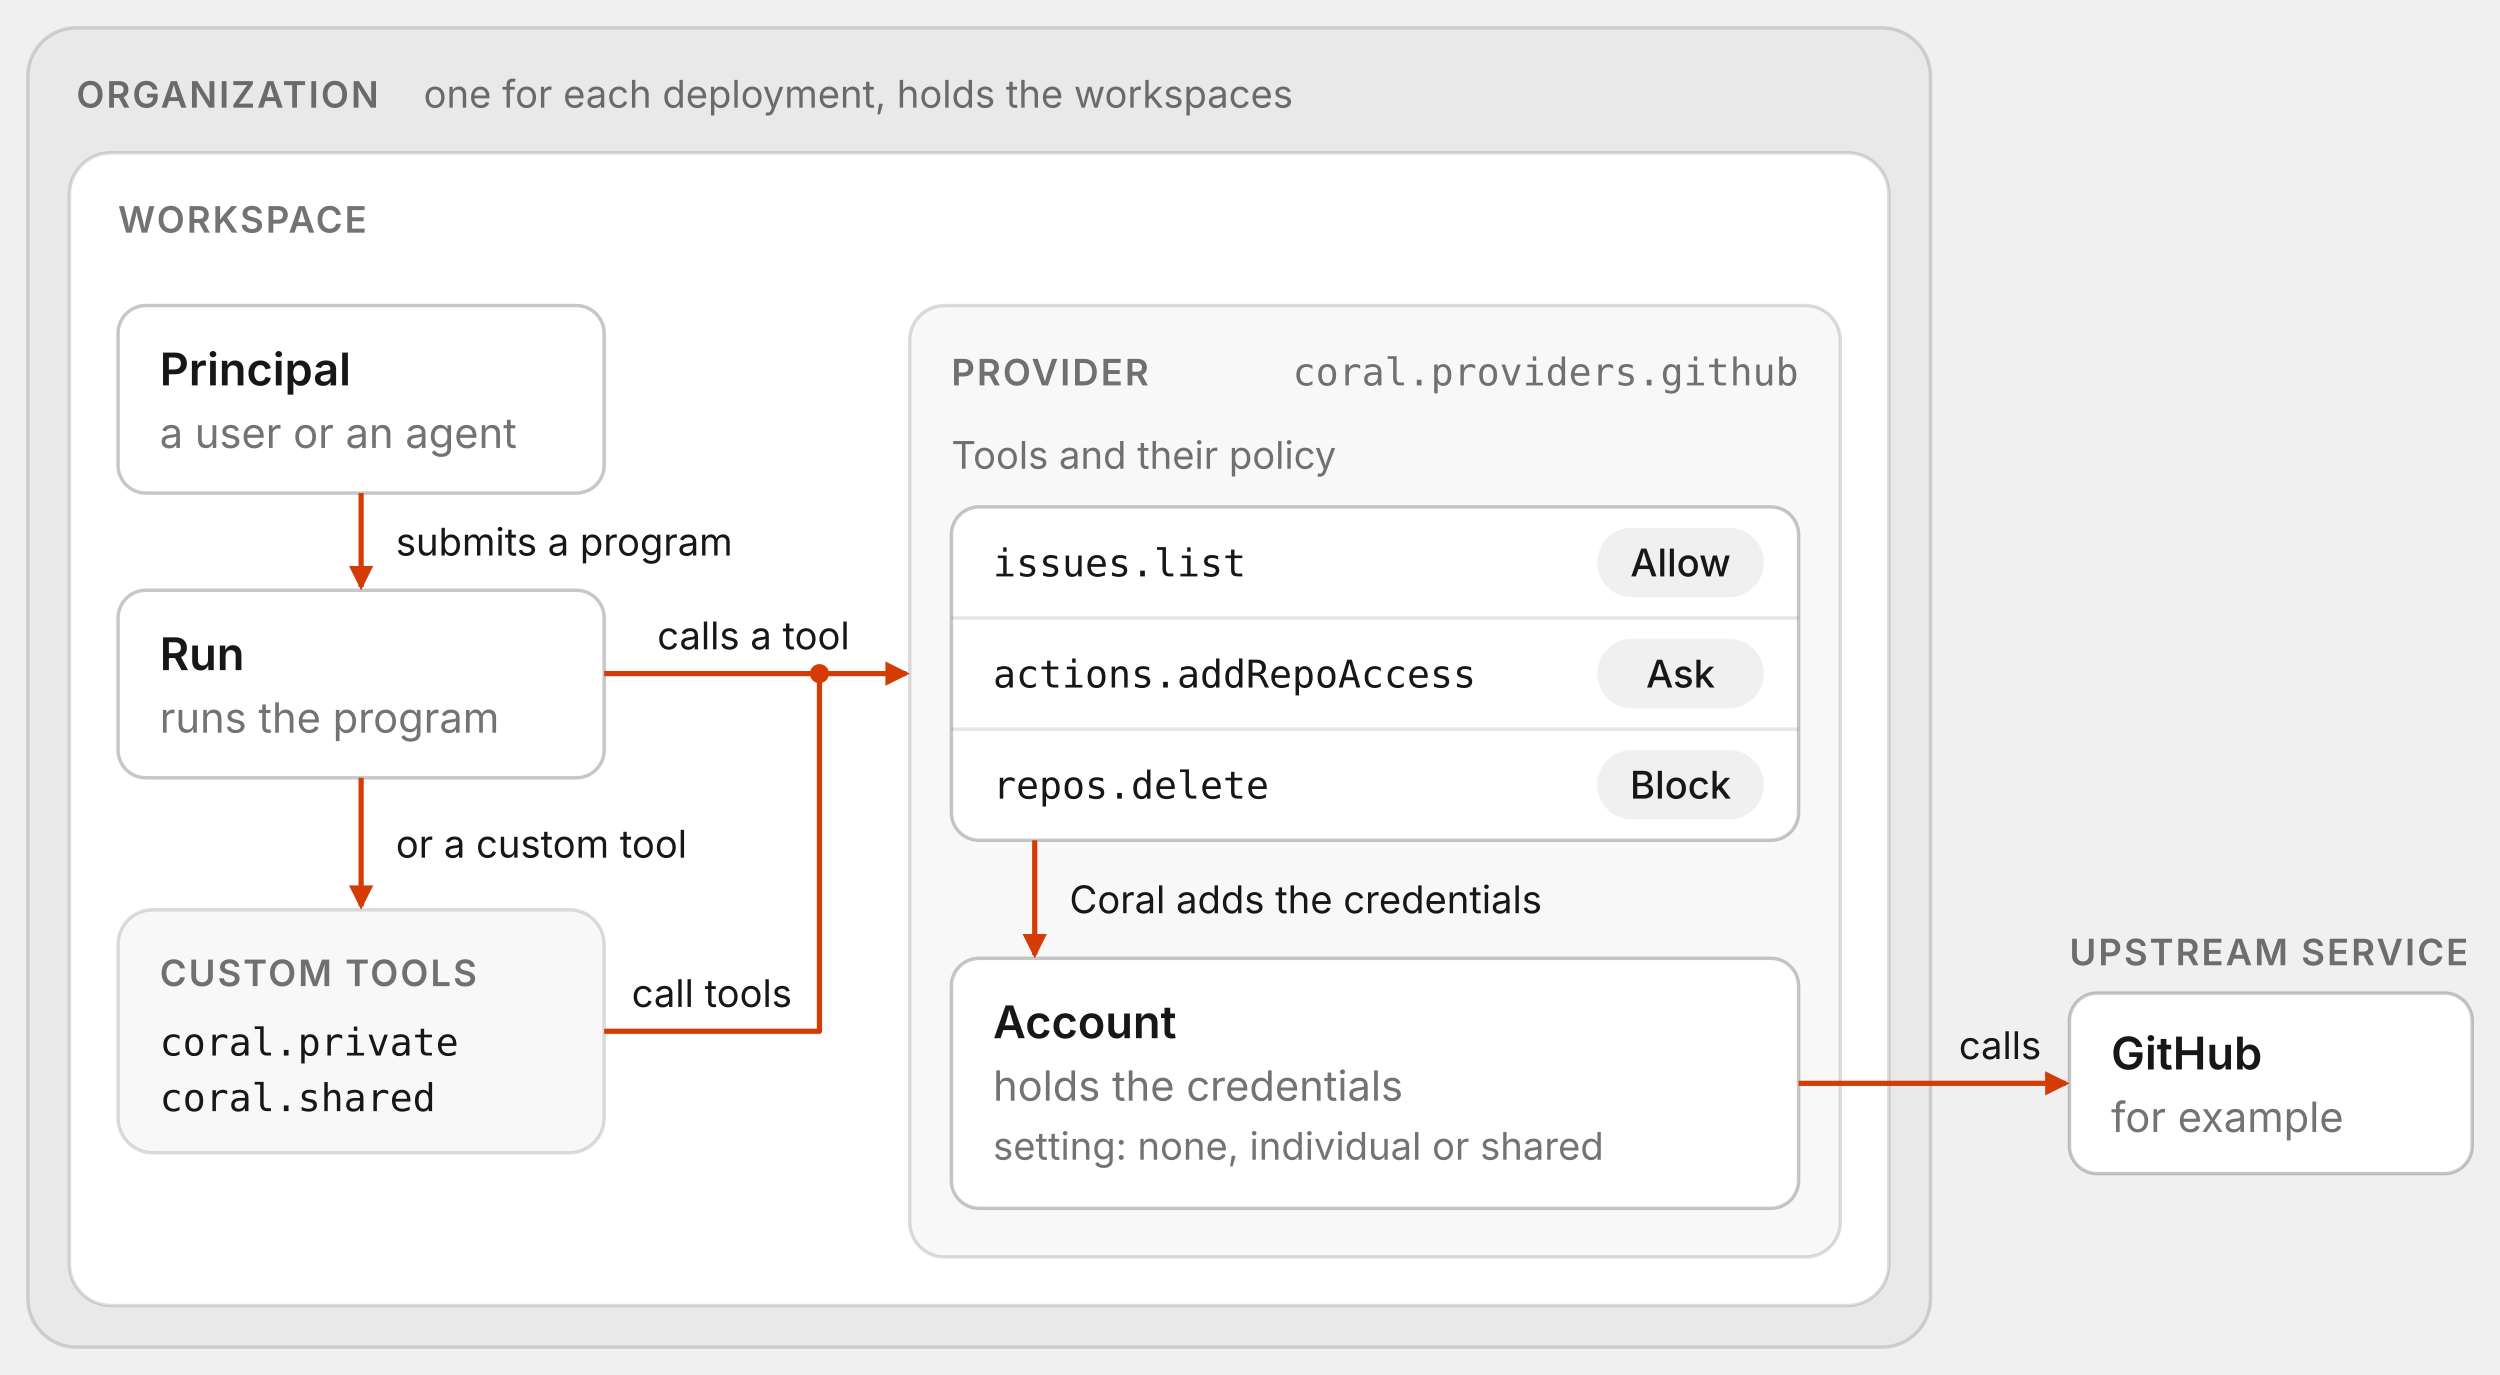
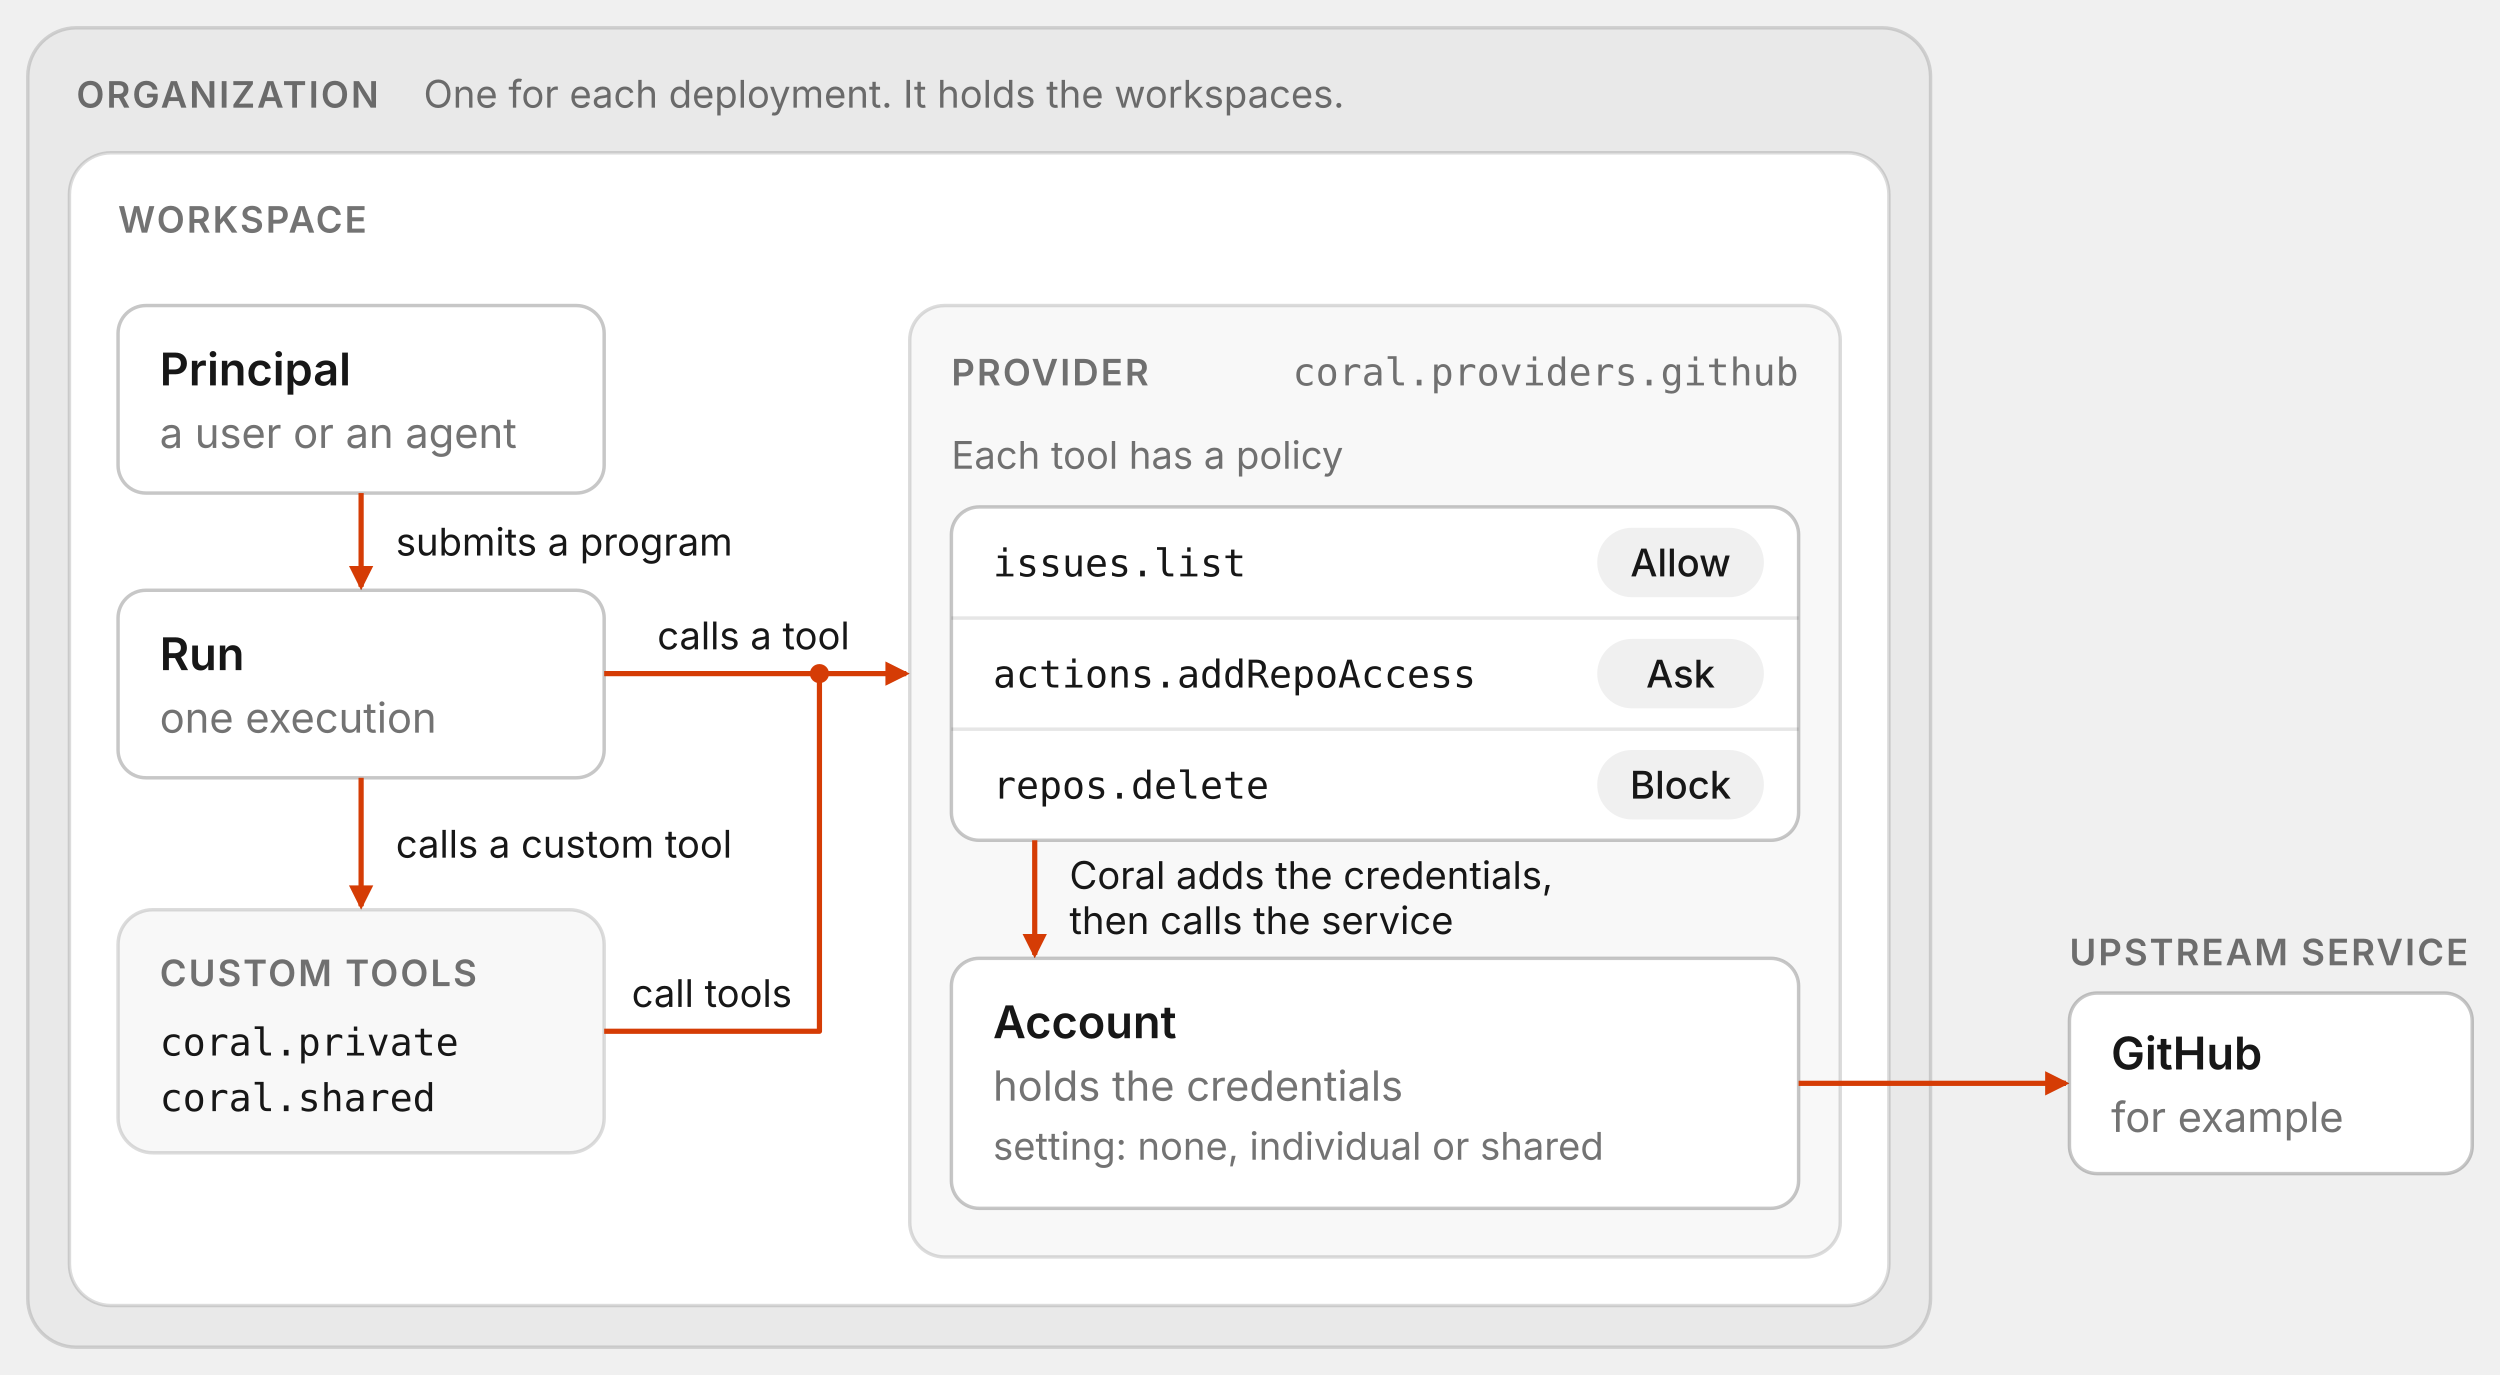
<svg xmlns="http://www.w3.org/2000/svg" viewBox="0 0 720 396" role="img" aria-labelledby="concepts-title" font-family="Inter, ui-sans-serif, system-ui, -apple-system, 'Segoe UI', Roboto, Helvetica, Arial, sans-serif" font-size="12" fill="#171717">
  <defs>
    <marker id="arrow-path" markerUnits="userSpaceOnUse" markerWidth="7" markerHeight="7" refX="6" refY="3.5" orient="auto">
      <path d="M0,0 L7,3.5 L0,7 Z" fill="#d53c05" />
    </marker>
  </defs>
  <rect x="8" y="8" width="548" height="380" rx="14" fill="#000" fill-opacity="0.03" stroke="#000" stroke-opacity="0.14" />
  <text x="22" y="31" font-size="10.5" font-weight="600" letter-spacing="0.6" fill-opacity="0.6">ORGANIZATION</text>
-   <text x="122" y="31" font-size="11" fill-opacity="0.6">one for each deployment, holds the workspaces</text>
+   <text x="122" y="31" font-size="11" fill-opacity="0.6">One for each deployment. It holds the workspaces.</text>
  <rect x="20" y="44" width="524" height="332" rx="12" fill="#fff" stroke="#000" stroke-opacity="0.14" />
  <text x="34" y="67" font-size="10.5" font-weight="600" letter-spacing="0.6" fill-opacity="0.6">WORKSPACE</text>
  <rect x="34" y="88" width="140" height="54" rx="8" fill="#fff" stroke="#000" stroke-opacity="0.22" />
  <text x="46" y="111" font-size="13" font-weight="600">Principal</text>
  <text x="46" y="129" fill-opacity="0.6">a user or an agent</text>
  <line x1="104" y1="142" x2="104" y2="169" stroke="#d53c05" stroke-width="1.5" marker-end="url(#arrow-path)" />
  <text x="114" y="160" font-size="11">submits a program</text>
  <rect x="34" y="170" width="140" height="54" rx="8" fill="#fff" stroke="#000" stroke-opacity="0.22" />
  <text x="46" y="193" font-size="13" font-weight="600">Run</text>
-   <text x="46" y="211" fill-opacity="0.6">runs the program</text>
+   <text x="46" y="211" fill-opacity="0.6">one execution</text>
  <line x1="104" y1="224" x2="104" y2="261" stroke="#d53c05" stroke-width="1.5" marker-end="url(#arrow-path)" />
-   <text x="114" y="247" font-size="11">or a custom tool</text>
+   <text x="114" y="247" font-size="11">calls a custom tool</text>
  <rect x="34" y="262" width="140" height="70" rx="10" fill="#000" fill-opacity="0.03" stroke="#000" stroke-opacity="0.14" />
  <text x="46" y="284" font-size="10.5" font-weight="600" letter-spacing="0.6" fill-opacity="0.6">CUSTOM TOOLS</text>
  <g font-family="'JetBrains Mono', ui-monospace, SFMono-Regular, Menlo, Consolas, monospace" font-size="11">
    <text x="46" y="304">coral.private</text>
    <text x="46" y="320">coral.shared</text>
  </g>
  <polyline points="174,297 236,297 236,194" fill="none" stroke="#d53c05" stroke-width="1.5" stroke-linejoin="round" />
  <circle cx="236" cy="194" r="2.75" fill="#d53c05" />
  <text x="205" y="290" font-size="11" text-anchor="middle">call tools</text>
  <line x1="174" y1="194" x2="261" y2="194" stroke="#d53c05" stroke-width="1.5" marker-end="url(#arrow-path)" />
  <text x="217" y="187" font-size="11" text-anchor="middle">calls a tool</text>
  <rect x="262" y="88" width="268" height="274" rx="10" fill="#000" fill-opacity="0.03" stroke="#000" stroke-opacity="0.14" />
  <text x="274" y="111" font-size="10.5" font-weight="600" letter-spacing="0.6" fill-opacity="0.6">PROVIDER</text>
  <text x="518" y="111" font-size="11" text-anchor="end" fill-opacity="0.6" font-family="'JetBrains Mono', ui-monospace, SFMono-Regular, Menlo, Consolas, monospace">coral.providers.github</text>
-   <text x="274" y="135" font-size="11" fill-opacity="0.6">Tools and their policy</text>
+   <text x="274" y="135" font-size="11" fill-opacity="0.6">Each tool has a policy</text>
  <rect x="274" y="146" width="244" height="96" rx="8" fill="#fff" stroke="#000" stroke-opacity="0.22" />
  <line x1="274" y1="178" x2="518" y2="178" stroke="#000" stroke-opacity="0.1" />
  <line x1="274" y1="210" x2="518" y2="210" stroke="#000" stroke-opacity="0.1" />
  <g font-family="'JetBrains Mono', ui-monospace, SFMono-Regular, Menlo, Consolas, monospace" font-size="11">
    <text x="286" y="166">issues.list</text>
    <text x="286" y="198">actions.addRepoAccess</text>
    <text x="286" y="230">repos.delete</text>
  </g>
  <g font-size="11" font-weight="500" text-anchor="middle">
    <rect x="460" y="152" width="48" height="20" rx="10" fill="#000" fill-opacity="0.06" />
    <text x="484" y="166">Allow</text>
    <rect x="460" y="184" width="48" height="20" rx="10" fill="#000" fill-opacity="0.06" />
    <text x="484" y="198">Ask</text>
    <rect x="460" y="216" width="48" height="20" rx="10" fill="#000" fill-opacity="0.06" />
    <text x="484" y="230">Block</text>
  </g>
  <line x1="298" y1="242" x2="298" y2="275" stroke="#d53c05" stroke-width="1.5" marker-end="url(#arrow-path)" />
-   <text x="308" y="263" font-size="11">Coral adds the credentials</text>
+   <text x="308" y="256" font-size="11">Coral adds the credentials,</text>
+   <text x="308" y="269" font-size="11">then calls the service</text>
  <rect x="274" y="276" width="244" height="72" rx="8" fill="#fff" stroke="#000" stroke-opacity="0.22" />
  <text x="286" y="299" font-size="13" font-weight="600">Account</text>
  <text x="286" y="317" fill-opacity="0.6">holds the credentials</text>
  <text x="286" y="334" font-size="11" fill-opacity="0.6">setting: none, individual or shared</text>
  <line x1="518" y1="312" x2="595" y2="312" stroke="#d53c05" stroke-width="1.5" marker-end="url(#arrow-path)" />
-   <text x="576" y="305" font-size="11" text-anchor="middle">calls</text>
  <text x="596" y="278" font-size="10.5" font-weight="600" letter-spacing="0.6" fill-opacity="0.6">UPSTREAM SERVICE</text>
  <rect x="596" y="286" width="116" height="52" rx="8" fill="#fff" stroke="#000" stroke-opacity="0.22" />
  <text x="608" y="308" font-size="13" font-weight="600">GitHub</text>
  <text x="608" y="326" fill-opacity="0.6">for example</text>
</svg>
